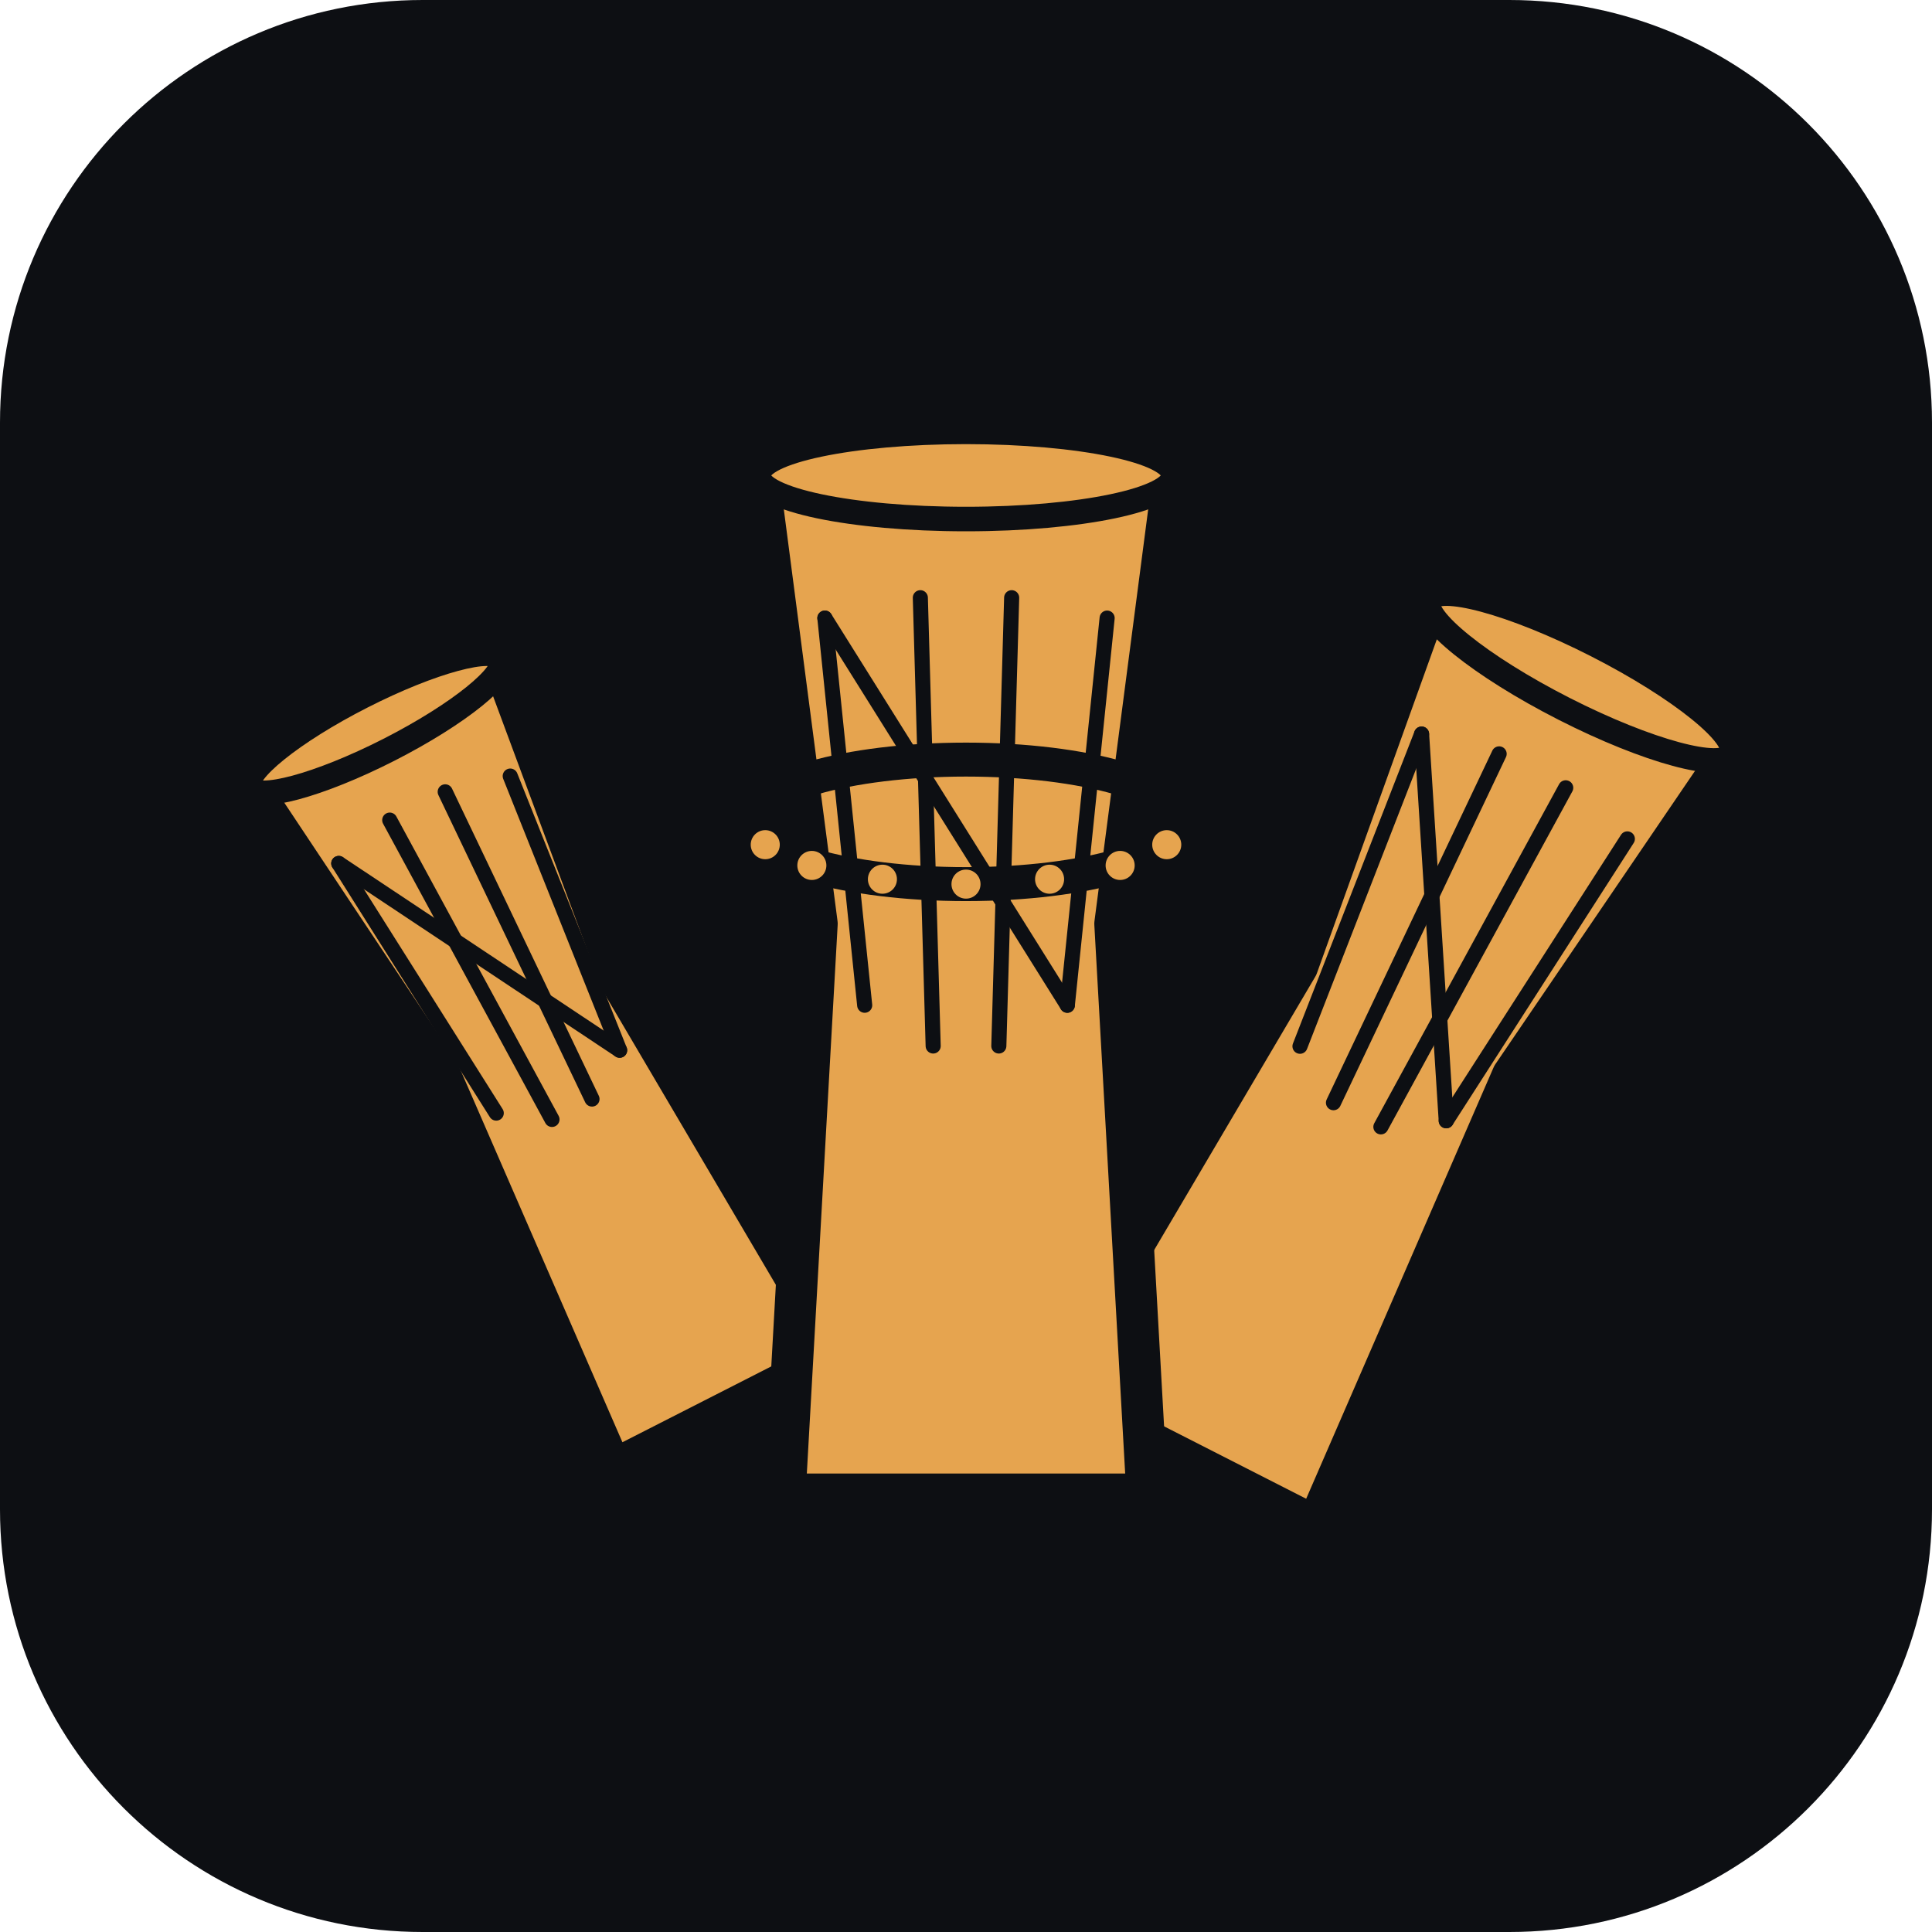
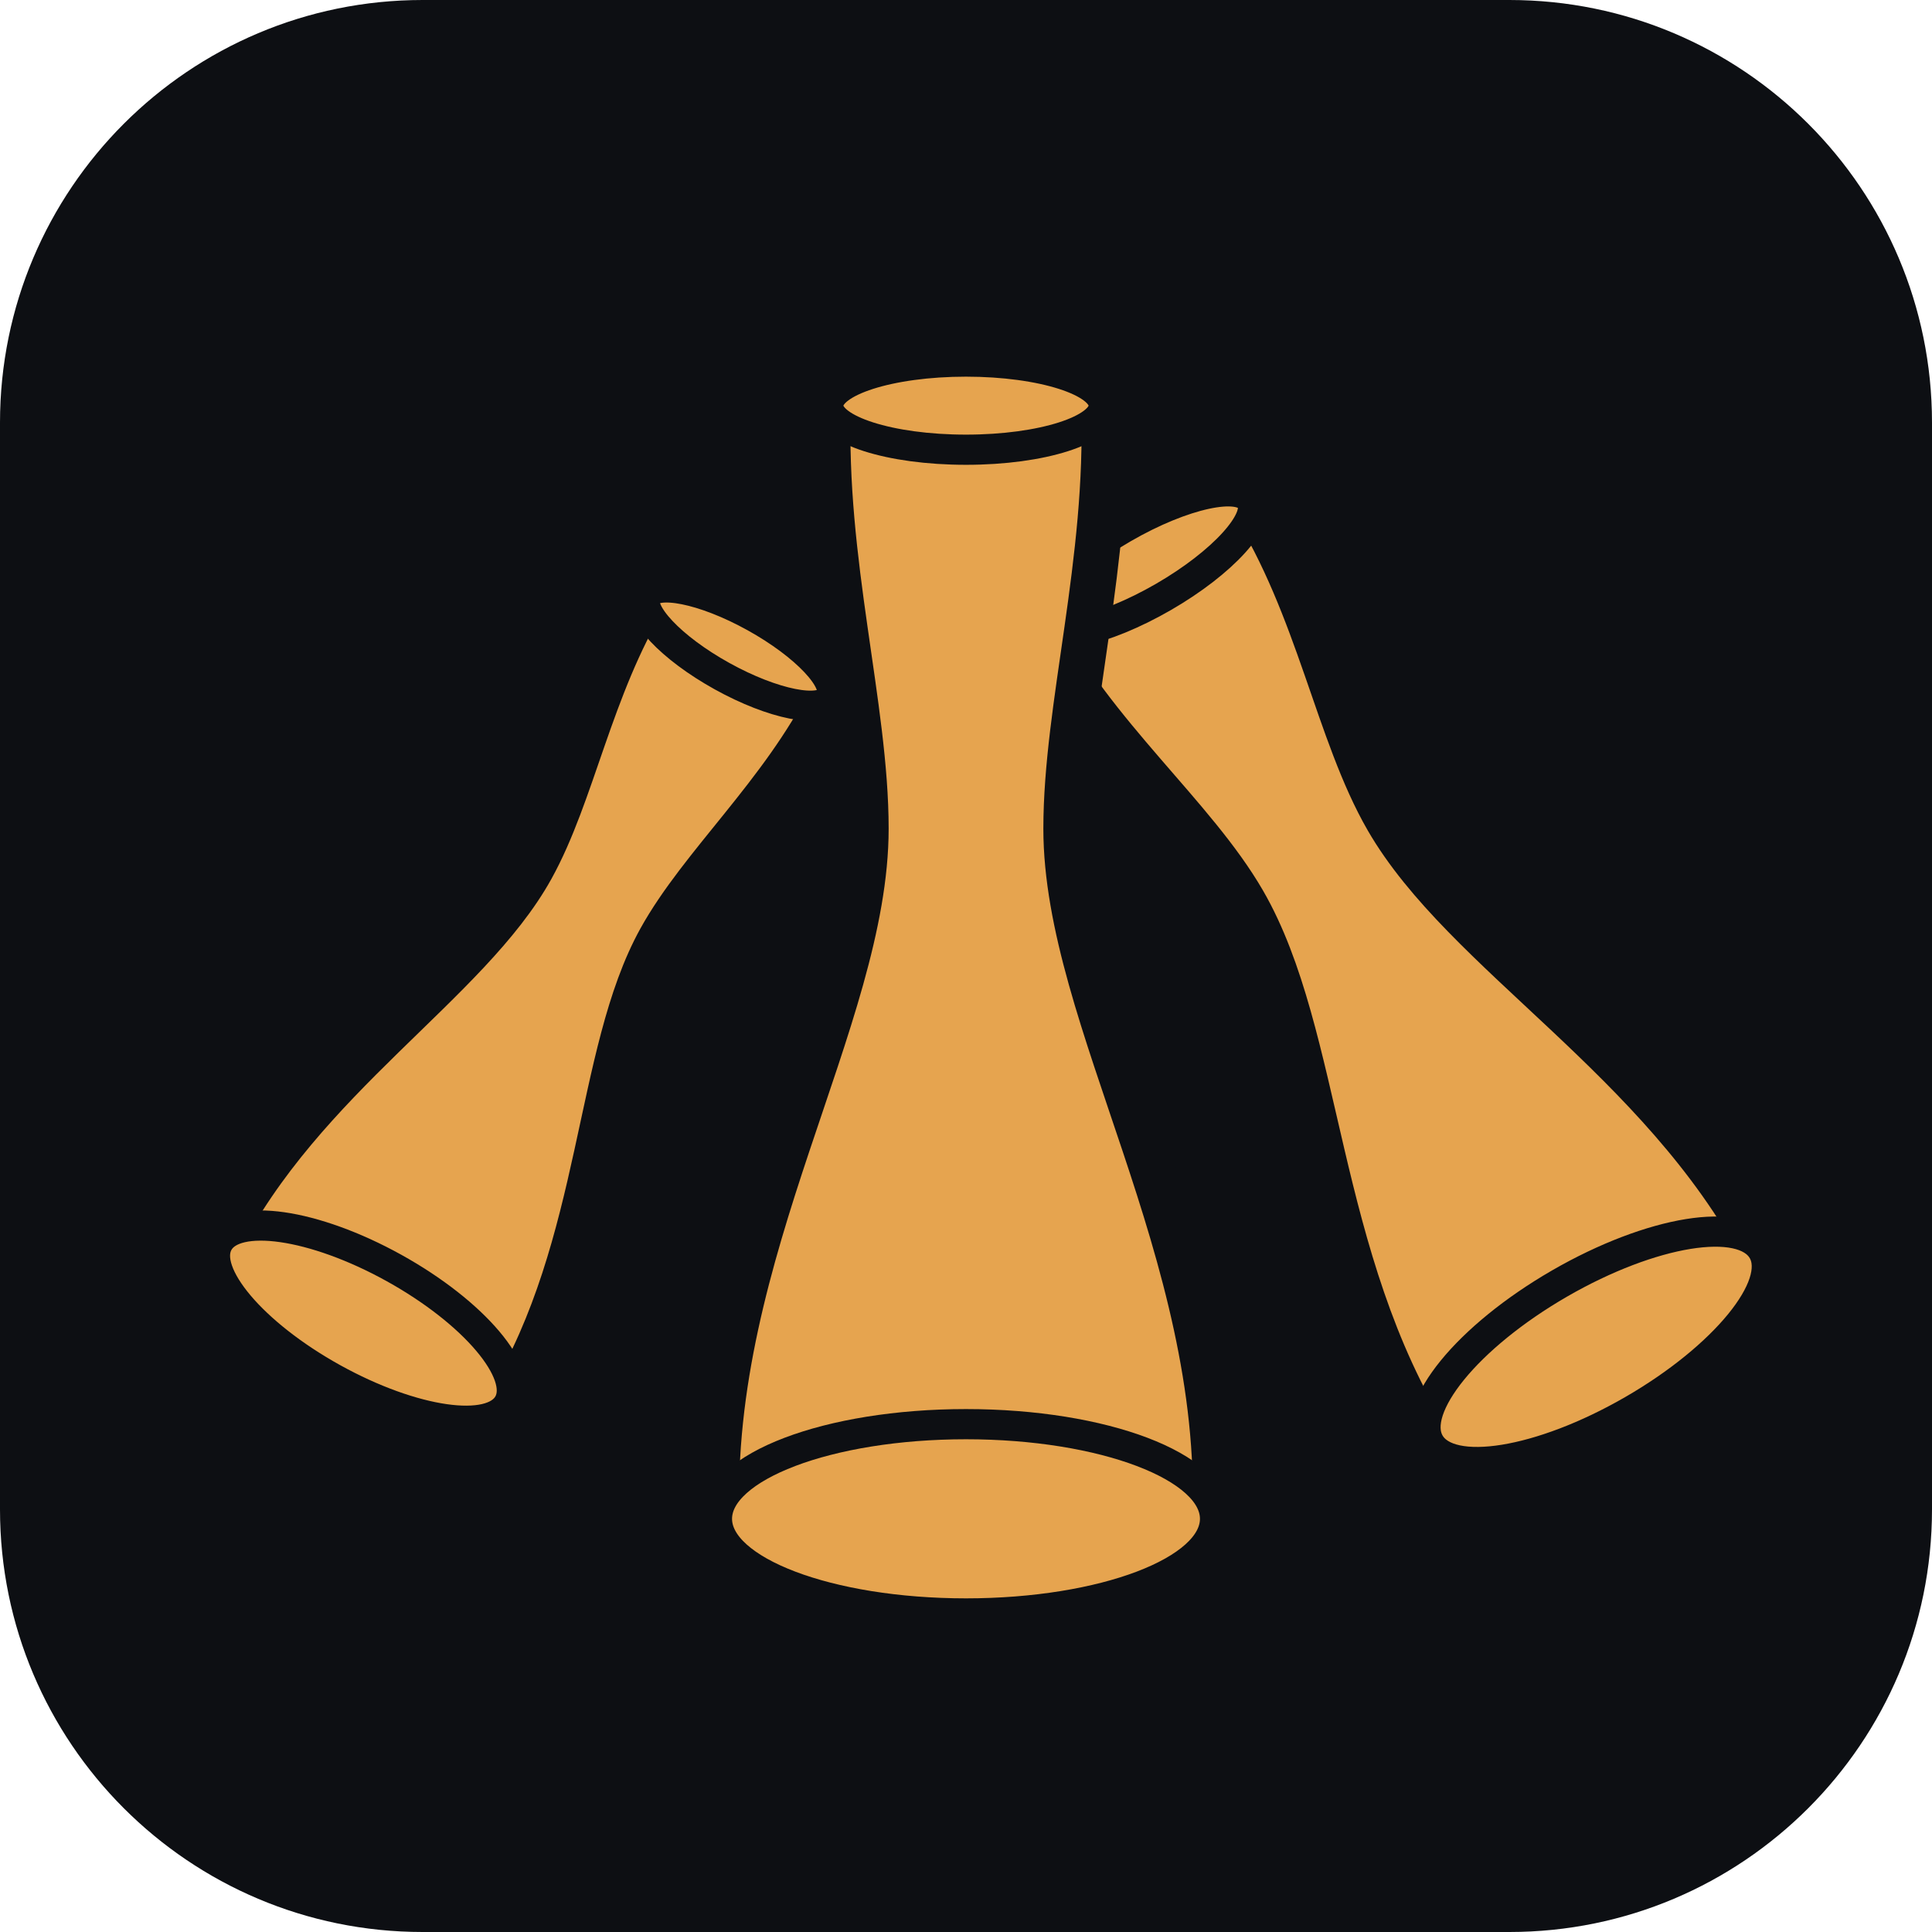
<svg xmlns="http://www.w3.org/2000/svg" viewBox="0 0 1024 1024">
  <rect width="1024" height="1024" rx="224" fill="#0d0f13" />
-   <g transform="translate(292 566) rotate(-27)">
-     <polygon points="-75.0,-205.0 75.0,-205.0 54.0,-24.6 68.0,205.0 -68.0,205.0 -54.0,-24.6" fill="#e6a44f" stroke="#0d0f13" stroke-width="22" stroke-linejoin="round" />
-     <ellipse cx="0" cy="-205.0" rx="75.0" ry="15.8" fill="#e6a44f" stroke="#0d0f13" stroke-width="13" />
-     <g stroke="#0d0f13" stroke-width="8" stroke-linecap="round">
-       <line x1="-51.0" y1="-147.6" x2="-36.7" y2="8.2" />
-       <line x1="-16.5" y1="-155.8" x2="-11.9" y2="24.6" />
-       <line x1="16.5" y1="-155.8" x2="11.9" y2="24.6" />
-       <line x1="51.0" y1="-147.6" x2="36.7" y2="8.2" />
-       <line x1="-51.0" y1="-147.6" x2="36.7" y2="8.2" />
-     </g>
+   <g id="okonkolo" transform="translate(292 522) rotate(29)" fill="#e6a44f" stroke="#0d0f13" stroke-linejoin="round">
+     <path d="M -56 -205 C -58.24 -147.6 -39 -94.3 -39 -49.2 C -39 20.5 -91.52 106.6 -88 205 C -44 227.88 44 227.88 88 205 C 91.52 106.6 39 20.5 39 -49.2 C 39 -94.3 58.24 -147.6 56 -205 Z " stroke-width="24" />
+     <ellipse cy="-205" rx="56" ry="17.92" stroke-width="16" />
+     <ellipse cy="205" rx="88" ry="33.44" stroke-width="16" />
  </g>
-   <g transform="translate(732 566) rotate(27)">
-     <polygon points="-90.0,-232.5 90.0,-232.5 64.0,-27.9 80.0,232.5 -80.0,232.5 -64.0,-27.9" fill="#e6a44f" stroke="#0d0f13" stroke-width="22" stroke-linejoin="round" />
-     <ellipse cx="0" cy="-232.5" rx="90.0" ry="18.9" fill="#e6a44f" stroke="#0d0f13" stroke-width="13" />
-     <g stroke="#0d0f13" stroke-width="8" stroke-linecap="round">
-       <line x1="-61.2" y1="-167.4" x2="-43.5" y2="9.3" />
-       <line x1="-19.8" y1="-176.7" x2="-14.1" y2="27.9" />
-       <line x1="19.8" y1="-176.7" x2="14.1" y2="27.9" />
-       <line x1="61.2" y1="-167.4" x2="43.5" y2="9.3" />
-       <line x1="-61.2" y1="-167.4" x2="43.5" y2="9.3" />
-     </g>
+   <g id="itotele" transform="translate(726 506) rotate(-30)" fill="#e6a44f" stroke="#0d0f13" stroke-linejoin="round">
+     <path d="M -66 -240 C -68.64 -172.8 -44 -110.4 -44 -57.6 C -44 24 -106.08 124.8 -102 240 C -51 266.52 51 266.52 102 240 C 106.08 124.8 44 24 44 -57.6 C 44 -110.4 68.64 -172.8 66 -240 Z " stroke-width="24" />
+     <ellipse cy="-240" rx="66" ry="21.12" stroke-width="16" />
+     <ellipse cy="240" rx="102" ry="38.76" stroke-width="16" />
  </g>
-   <g transform="translate(512 522) rotate(0)">
-     <polygon points="-110.0,-270.0 110.0,-270.0 79.0,-32.4 96.0,270.0 -96.0,270.0 -79.0,-32.4" fill="#e6a44f" stroke="#0d0f13" stroke-width="22" stroke-linejoin="round" />
-     <ellipse cx="0" cy="-270.0" rx="110.0" ry="23.1" fill="#e6a44f" stroke="#0d0f13" stroke-width="13" />
-     <g stroke="#0d0f13" stroke-width="8" stroke-linecap="round">
-       <line x1="-74.8" y1="-194.4" x2="-53.7" y2="10.8" />
-       <line x1="-24.2" y1="-205.2" x2="-17.4" y2="32.4" />
-       <line x1="24.2" y1="-205.2" x2="17.4" y2="32.4" />
-       <line x1="74.8" y1="-194.4" x2="53.7" y2="10.8" />
-       <line x1="-74.8" y1="-194.4" x2="53.7" y2="10.8" />
-     </g>
-     <ellipse cx="0" cy="-86.4" rx="114.4" ry="33.0" fill="none" stroke="#0d0f13" stroke-width="18" />
-     <circle cx="106.4" cy="-74.3" r="7.7" fill="#e6a44f" />
-     <circle cx="81.7" cy="-63.3" r="7.7" fill="#e6a44f" />
-     <circle cx="44.3" cy="-56.0" r="7.7" fill="#e6a44f" />
-     <circle cx="0.0" cy="-53.4" r="7.7" fill="#e6a44f" />
-     <circle cx="-44.3" cy="-56.0" r="7.7" fill="#e6a44f" />
-     <circle cx="-81.7" cy="-63.3" r="7.7" fill="#e6a44f" />
-     <circle cx="-106.4" cy="-74.3" r="7.7" fill="#e6a44f" />
+   <g id="iya" transform="translate(512 510) rotate(0)" fill="#e6a44f" stroke="#0d0f13" stroke-linejoin="round">
+     <path d="M -73 -295 C -75.92 -212.4 -53 -135.7 -53 -70.8 C -53 29.5 -137.28 153.4 -132 295 C -66 329.32 66 329.32 132 295 C 137.28 153.4 53 29.5 53 -70.8 C 53 -135.7 75.92 -212.4 73 -295 Z " stroke-width="24" />
+     <ellipse cy="-295" rx="73" ry="23.36" stroke-width="16" />
+     <ellipse cy="295" rx="132" ry="50.16" stroke-width="16" />
  </g>
</svg>
